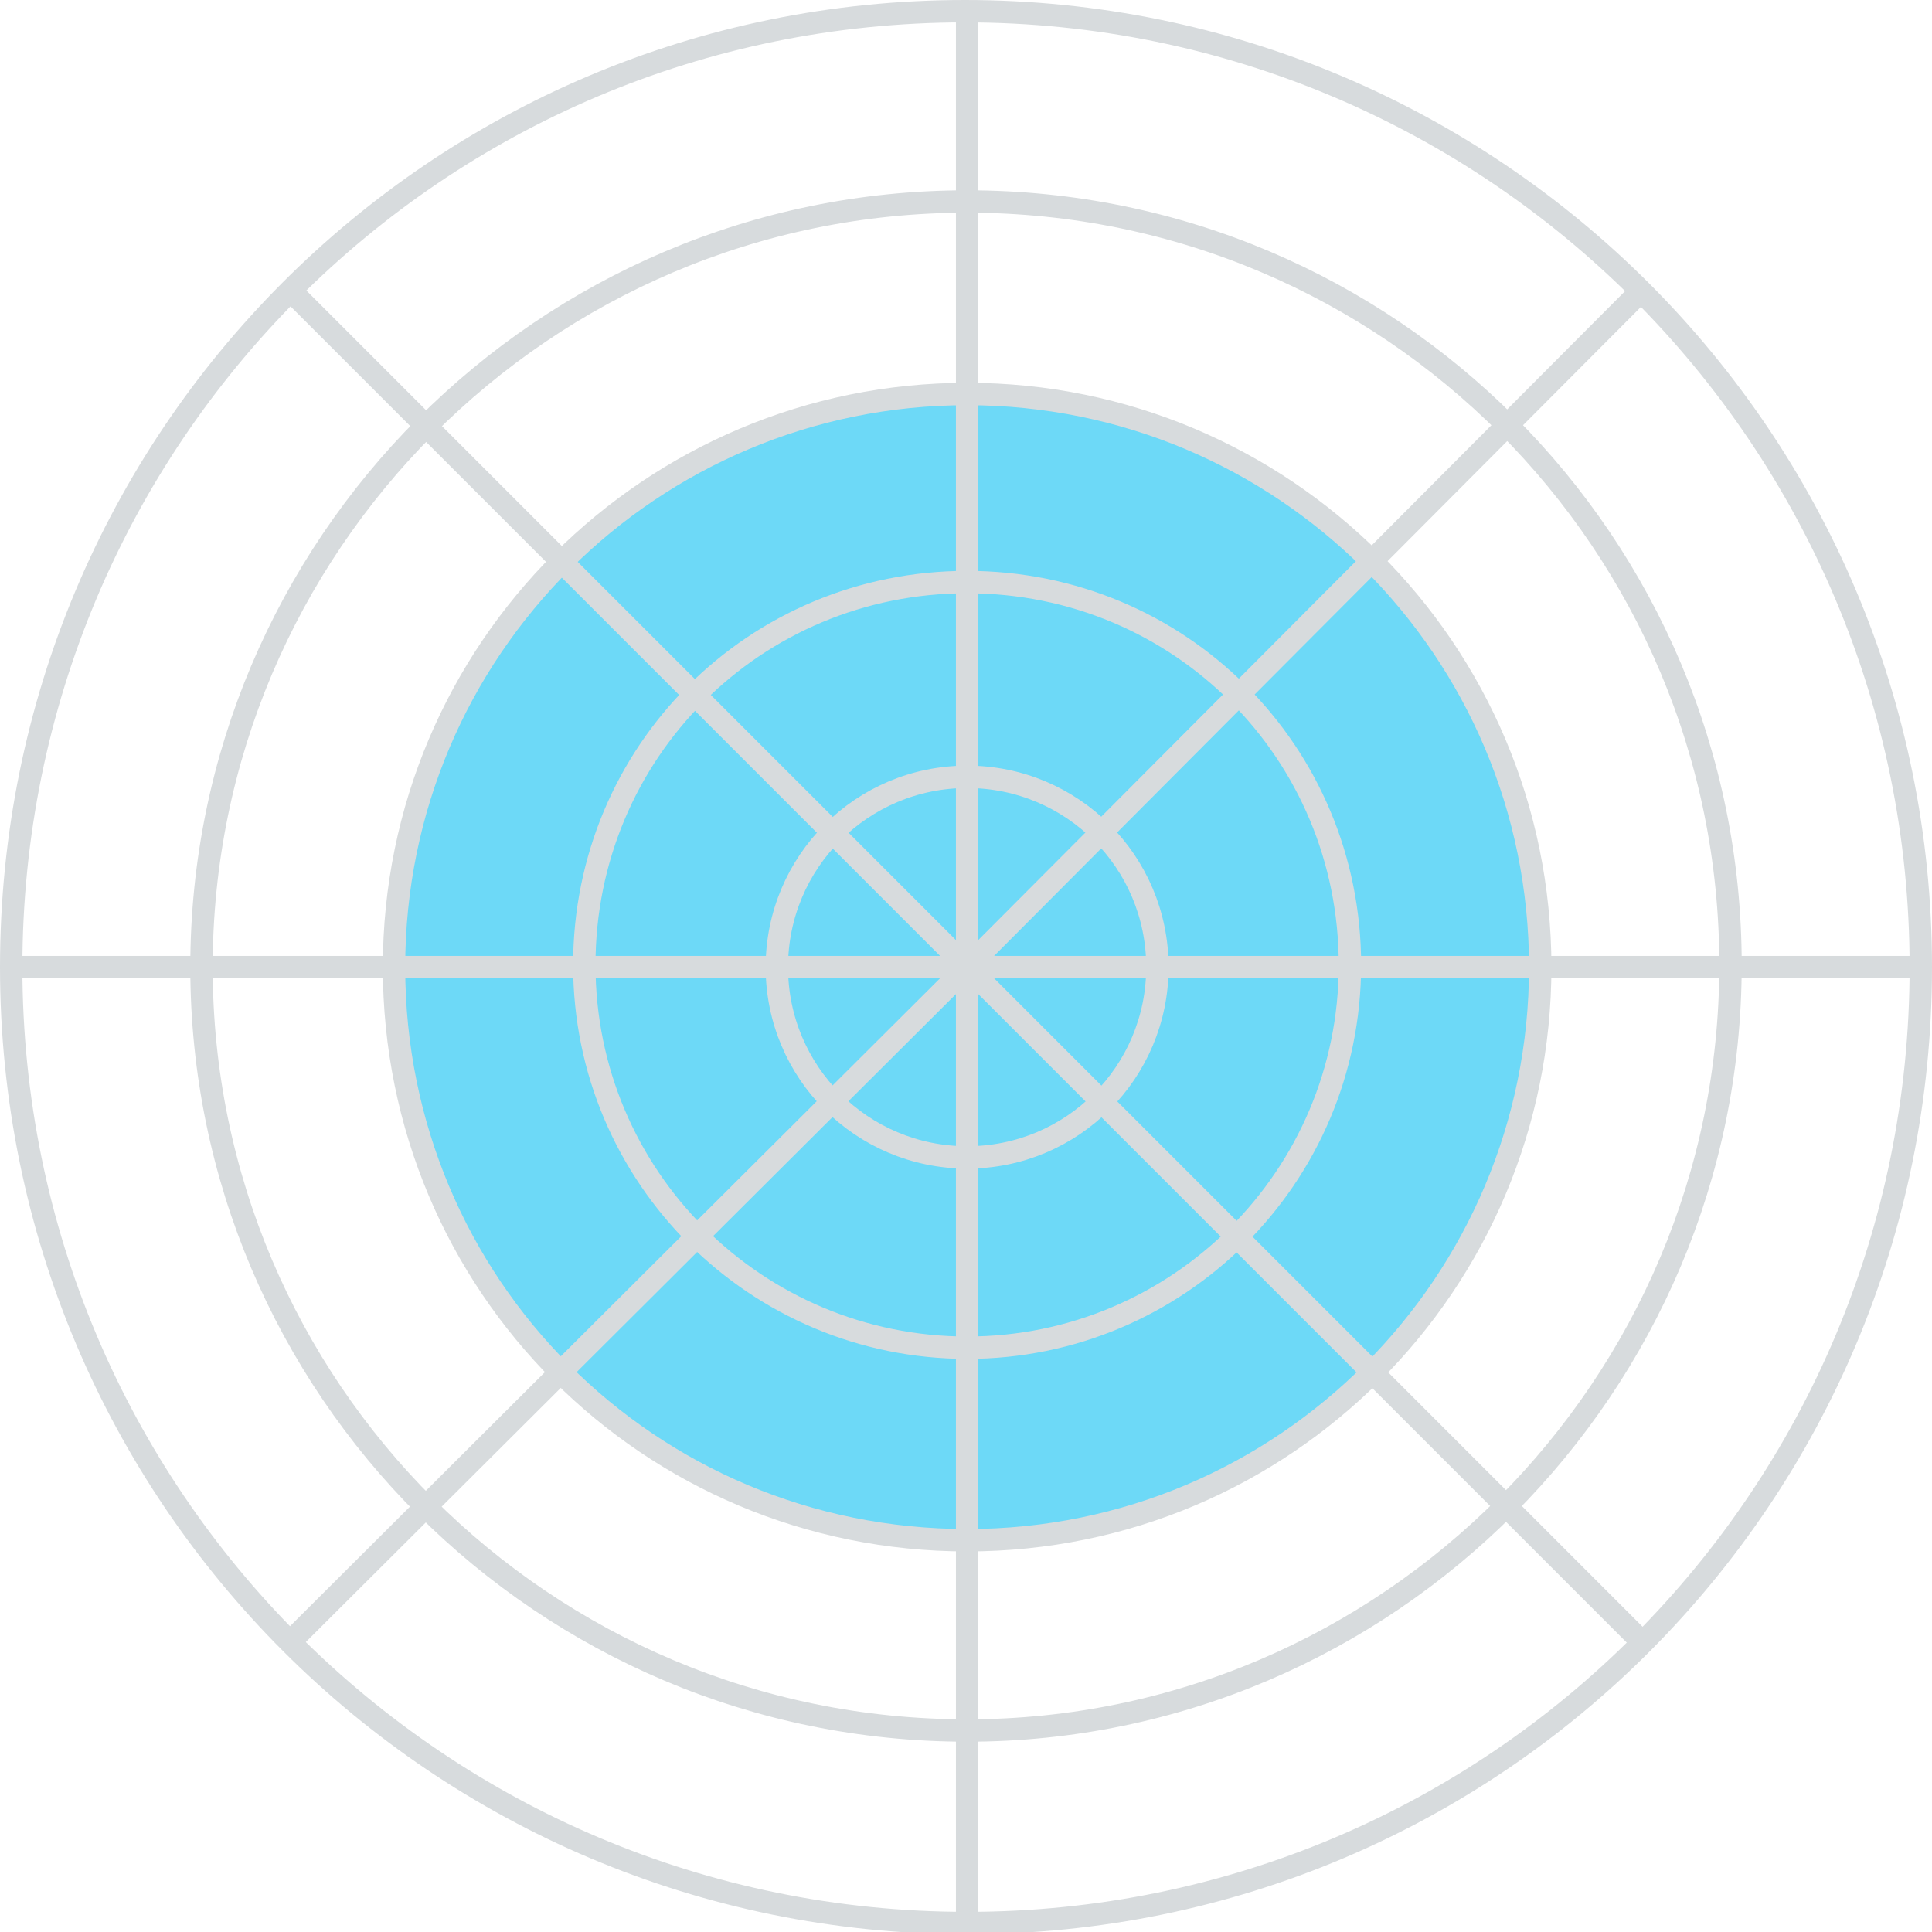
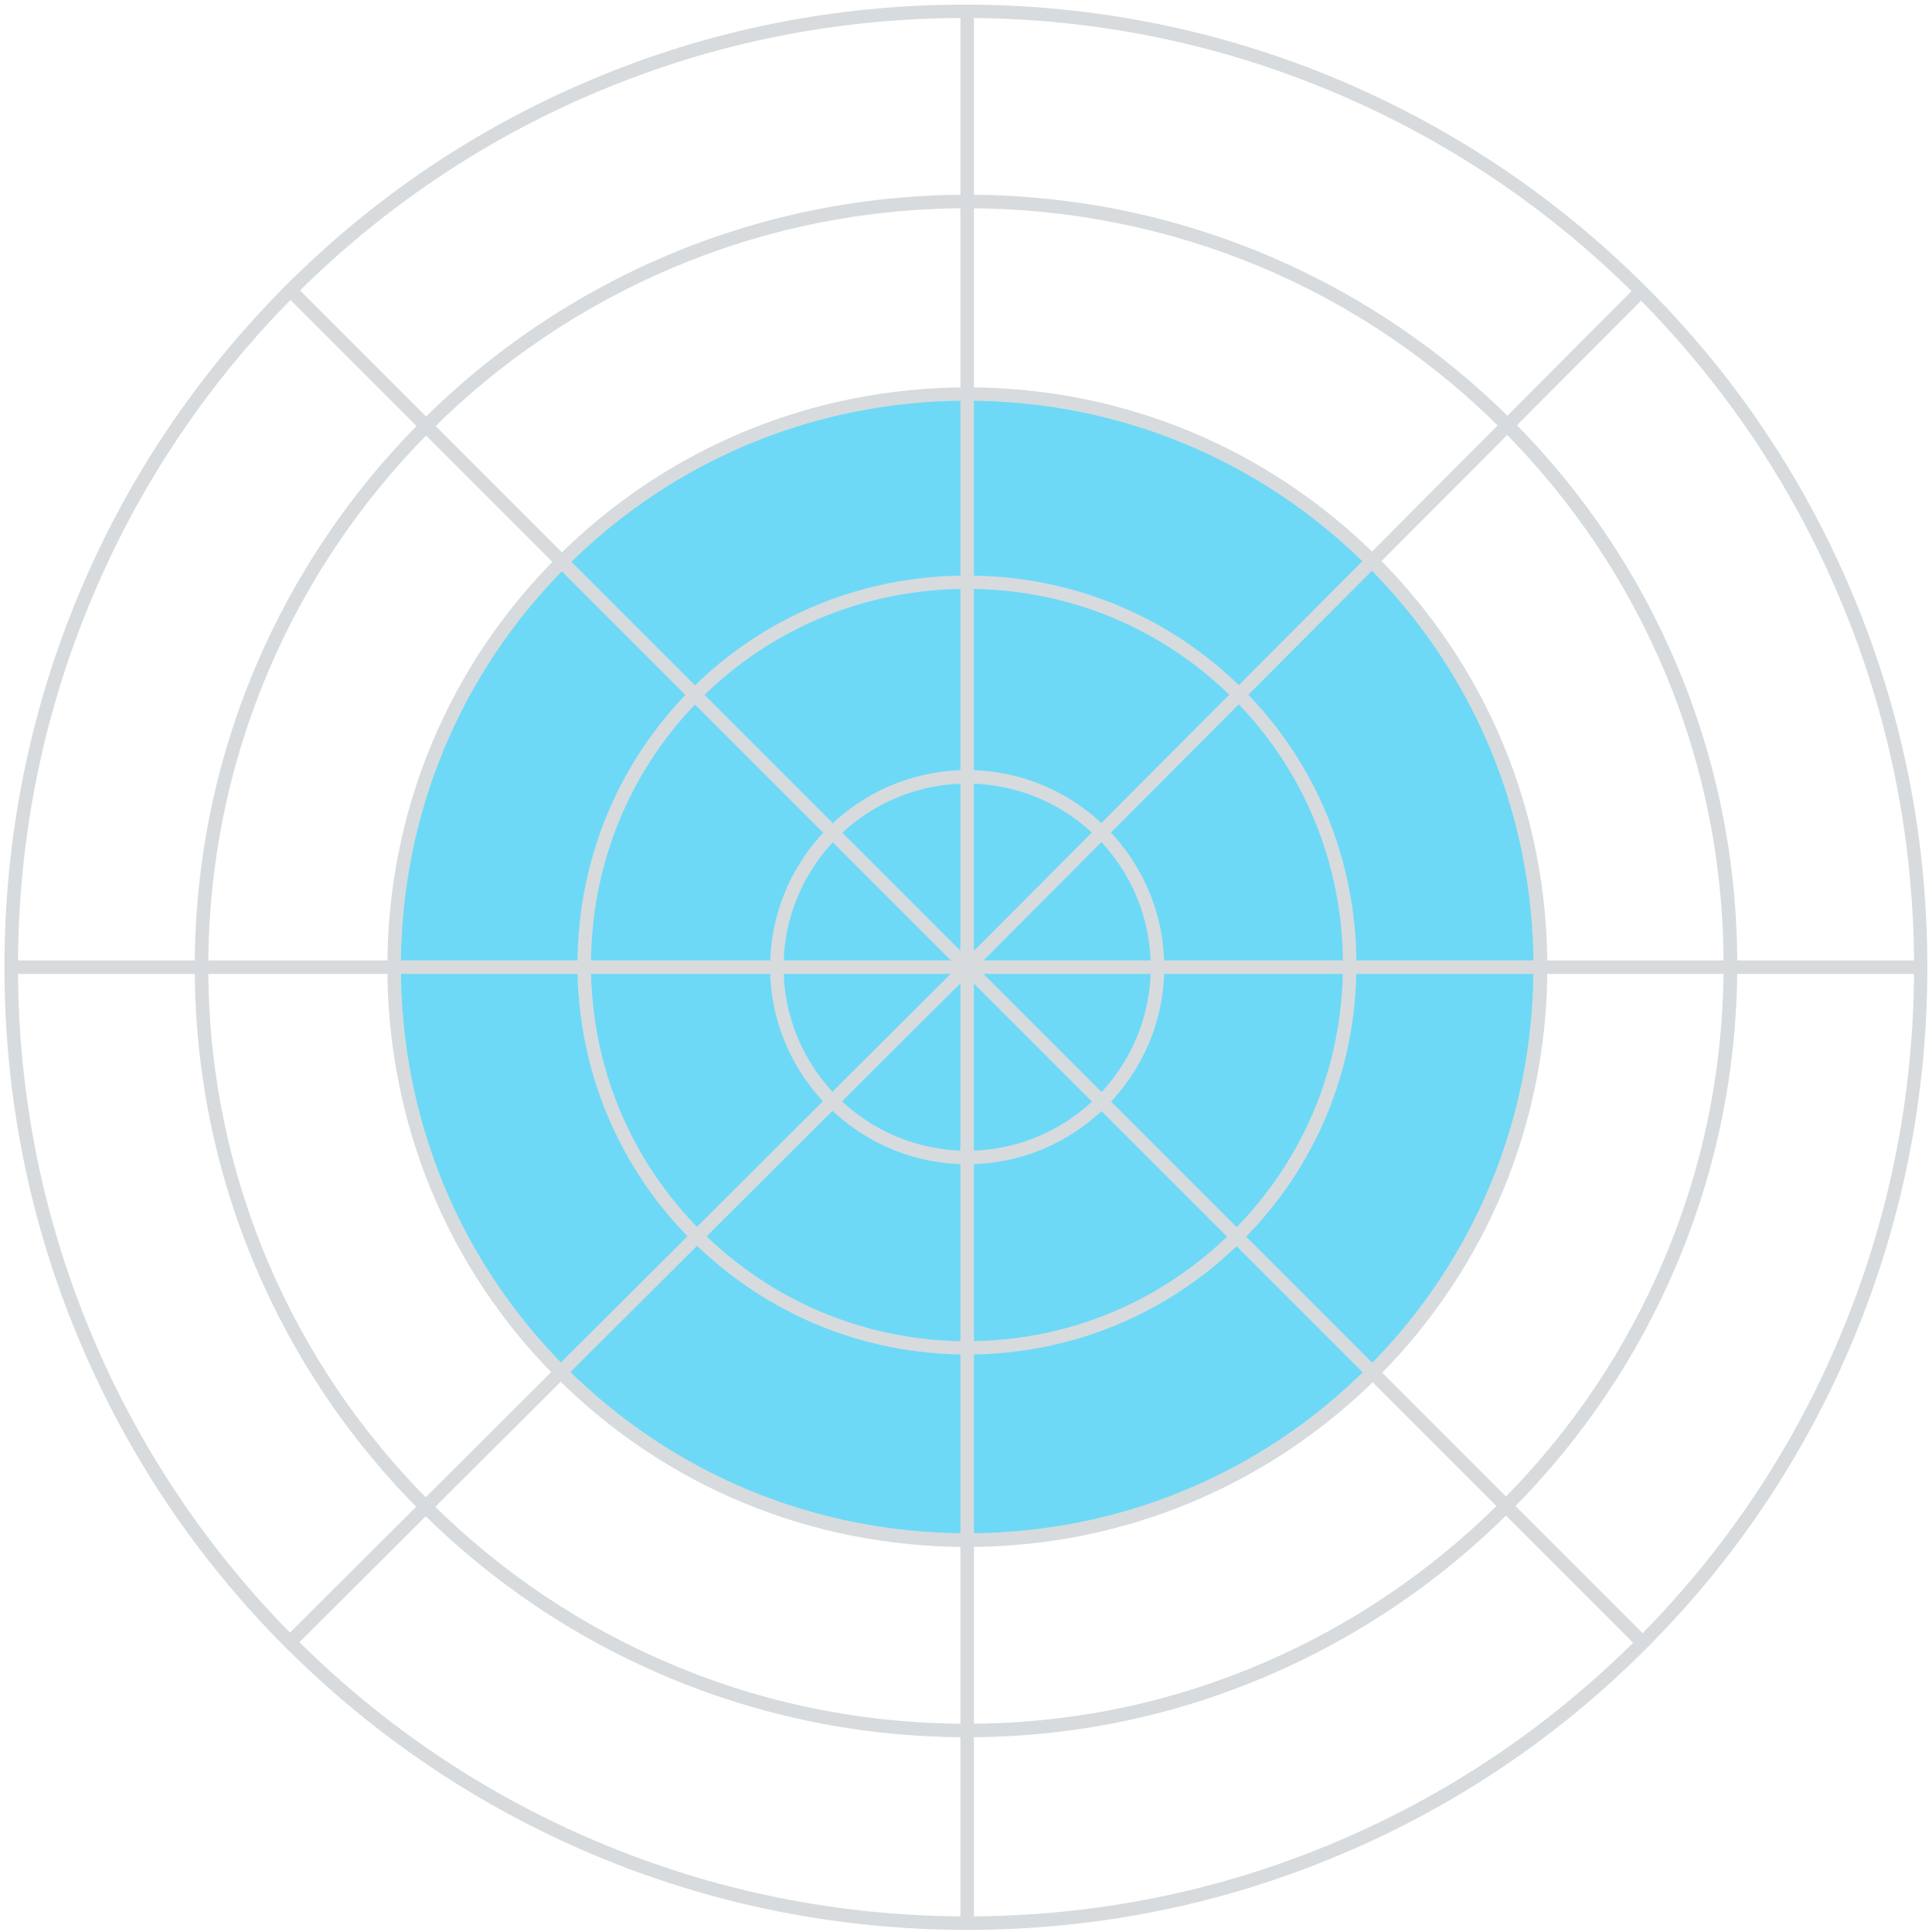
- <svg xmlns="http://www.w3.org/2000/svg" version="1.1" id="Calque_1" x="0px" y="0px" viewBox="0 0 86.3 86.3" enable-background="new 0 0 86.3 86.3" xml:space="preserve">
+ <svg xmlns="http://www.w3.org/2000/svg" version="1.1" id="Calque_1" x="0px" y="0px" viewBox="0 0 1000 1000" enable-background="new 0 0 1000 1000" xml:space="preserve">
  <g>
    <g>
-       <path fill="none" stroke="#D7DBDD" stroke-miterlimit="10" d="M85.8,43.2c0-23.6-19.1-42.7-42.7-42.7S0.5,19.6,0.5,43.2    s19.1,42.7,42.7,42.7S85.8,66.8,85.8,43.2z" />
-       <path fill="none" stroke="#D7DBDD" stroke-miterlimit="10" d="M43.2,77.3C24.3,77.3,9,62,9,43.2S24.3,9,43.2,9    s34.1,15.3,34.1,34.1S62,77.3,43.2,77.3z" />
-       <path fill="#6DD9F7" stroke="#D7DBDD" stroke-miterlimit="10" d="M68.8,43.2c0-14.2-11.5-25.6-25.6-25.6S17.6,29,17.6,43.2    S29,68.8,43.2,68.8S68.8,57.3,68.8,43.2z" />
-       <path fill="none" stroke="#D7DBDD" stroke-miterlimit="10" d="M43.2,60.2c-9.4,0-17.1-7.6-17.1-17.1s7.6-17.1,17.1-17.1    s17.1,7.6,17.1,17.1S52.6,60.2,43.2,60.2z" />
-       <path fill="none" stroke="#D7DBDD" stroke-miterlimit="10" d="M51.7,43.2c0-4.7-3.8-8.5-8.5-8.5s-8.5,3.8-8.5,8.5s3.8,8.5,8.5,8.5    S51.7,47.9,51.7,43.2z" />
+       <g>
+         <path fill="#D7DBDD" d="M500.6,998.9c-67.3,0-132.6-13.2-194-39.1c-59.3-25.1-112.6-61-158.4-106.7S66.5,754,41.4,694.6     c-26-61.4-39.1-126.7-39.1-194c0-67.3,13.1-132.6,38.9-194c25-59.4,60.8-112.6,106.3-158.4c45.6-45.8,98.8-81.7,158-106.7     c61.3-26,126.6-39.1,193.9-39.1c67.3,0,132.6,13.2,194,39.1c59.3,25.1,112.6,61,158.4,106.7s81.7,99,106.7,158.4     c26,61.4,39.1,126.7,39.1,194c0,67.3-13.1,132.6-38.9,194C933.8,754,898,807.3,852.4,853c-45.6,45.8-98.8,81.7-158,106.7     C633.1,985.7,567.9,998.9,500.6,998.9z M499.4,9.3c-66.4,0-130.7,13-191.1,38.6C249.9,72.6,197.5,108,152.5,153.1     c-44.9,45.1-80.2,97.6-104.8,156.2C22.2,369.8,9.3,434.2,9.3,500.6c0,66.4,13,130.7,38.6,191.3c24.7,58.5,60.1,111,105.2,156.2     c45.1,45.1,97.6,80.5,156.2,105.2c60.6,25.6,124.9,38.6,191.3,38.6c66.4,0,130.7-13,191.1-38.6c58.4-24.7,110.8-60.1,155.8-105.2     c44.9-45.1,80.2-97.6,104.8-156.2c25.5-60.6,38.4-124.9,38.4-191.3c0-66.4-13-130.7-38.6-191.3c-24.7-58.5-60.1-111-105.2-156.2     C801.8,108,749.2,72.6,690.7,47.9C630.2,22.3,565.8,9.3,499.4,9.3z" />
+       </g>
+       <g>
+         <path fill="#D7DBDD" d="M500.6,899.2c-54,0-106.4-10.6-155.7-31.4c-47.6-20.1-90.4-48.9-127.1-85.5     c-36.7-36.6-65.5-79.3-85.6-126.7c-20.8-49.1-31.4-101.3-31.4-155c0-220.4,179.3-399.8,399.8-399.8c54,0,106.3,10.6,155.5,31.4     c47.5,20.1,90.1,48.9,126.7,85.5c36.5,36.6,65.2,79.2,85.2,126.7c20.7,49.1,31.2,101.3,31.2,155c0,53.7-10.6,105.9-31.4,155.2     c-20.1,47.6-48.9,90.3-85.5,127.1c-36.7,36.8-79.3,65.7-126.7,85.9C606.4,888.6,554.3,899.2,500.6,899.2z M500.6,107.8     C284,107.8,107.8,284,107.8,500.6c0,52.8,10.4,104,30.8,152.3c19.8,46.6,48.1,88.5,84.1,124.5c36.1,36,78.1,64.3,124.8,84     c48.4,20.5,99.9,30.8,153,30.8c52.8,0,104-10.4,152.3-31c46.6-19.9,88.5-48.3,124.5-84.4c36-36.1,64.3-78.2,84-124.9     c20.5-48.4,30.8-99.7,30.8-152.5c0-52.8-10.3-104-30.7-152.3c-19.7-46.6-47.9-88.5-83.8-124.5     C703.9,148.6,605.4,107.8,500.6,107.8z" />
+       </g>
+       <g>
+         <path fill="#6DD9F7" d="M797.2,500.6c0-164.5-133.3-296.6-296.6-296.6S203.9,336,203.9,500.6S336,797.2,500.6,797.2     S797.2,664,797.2,500.6z" />
+         <path fill="#D7DBDD" d="M500.6,800.7c-80.5,0-156-31.1-212.5-87.6c-56.5-56.5-87.6-132-87.6-212.5c0-80.4,31.3-155.9,88.1-212.5     c56.7-56.5,132-87.6,212.1-87.6s155.4,31.1,212.1,87.6c56.8,56.6,88.1,132.1,88.1,212.5c0,80.1-31.1,155.4-87.6,212.1     C656.4,769.4,581,800.7,500.6,800.7z M500.6,207.4c-78.2,0-151.8,30.4-207.1,85.6c-55.5,55.3-86,129-86,207.5     c0,78.6,30.4,152.4,85.6,207.5s128.9,85.6,207.5,85.6c78.5,0,152.2-30.5,207.5-86c55.2-55.3,85.6-128.9,85.6-207.1     c0-78.5-30.5-152.2-86-207.5C652.4,237.8,578.8,207.4,500.6,207.4z" />
+       </g>
+       <g>
+         <path fill="#D7DBDD" d="M500.6,701.1c-53.7,0-104.3-20.9-142.4-58.8c-38.2-38.1-59.3-88.8-59.3-142.8     c0-54.2,20.9-104.9,58.8-142.8c37.9-37.9,88.7-58.8,142.8-58.8s104.9,20.9,142.8,58.8c37.9,37.9,58.8,88.7,58.8,142.8     c0,54-21,104.8-59.3,142.8C604.9,680.2,554.3,701.1,500.6,701.1z M500.6,304.8c-52.3,0-101.3,20.2-137.9,56.8     s-56.8,85.6-56.8,137.9c0,52.2,20.3,101.1,57.2,137.9c36.8,36.6,85.6,56.8,137.4,56.8c51.9,0,100.7-20.2,137.4-56.8     c36.9-36.7,57.2-85.7,57.2-137.9c0-52.3-20.2-101.3-56.8-137.9S552.9,304.8,500.6,304.8z" />
+       </g>
+       <g>
+         <path fill="#D7DBDD" d="M500.6,602.6c-56.2,0-102-45.8-102-102c0-56.2,45.8-102,102-102c56.2,0,102,45.8,102,102     C602.6,556.8,556.8,602.6,500.6,602.6z M500.6,405.6c-52.4,0-95,42.6-95,95c0,52.4,42.6,95,95,95c52.4,0,95-42.6,95-95     C595.6,448.2,553,405.6,500.6,405.6z" />
+       </g>
    </g>
    <g>
-       <line fill="none" stroke="#D7DBDD" stroke-miterlimit="10" x1="43.2" y1="43.2" x2="43.2" y2="85.8" />
-       <line fill="none" stroke="#D7DBDD" stroke-miterlimit="10" x1="43.2" y1="43.2" x2="73.3" y2="73.3" />
-       <line fill="none" stroke="#D7DBDD" stroke-miterlimit="10" x1="43.2" y1="43.2" x2="85.8" y2="43.2" />
-       <line fill="none" stroke="#D7DBDD" stroke-miterlimit="10" x1="43.2" y1="43.2" x2="73.3" y2="13" />
-       <line fill="none" stroke="#D7DBDD" stroke-miterlimit="10" x1="43.2" y1="43.2" x2="43.2" y2="0.5" />
-       <line fill="none" stroke="#D7DBDD" stroke-miterlimit="10" x1="43.2" y1="43.2" x2="13" y2="13" />
-       <line fill="none" stroke="#D7DBDD" stroke-miterlimit="10" x1="43.2" y1="43.2" x2="0.5" y2="43.2" />
-       <line fill="none" stroke="#D7DBDD" stroke-miterlimit="10" x1="43.2" y1="43.2" x2="13" y2="73.3" />
+       <g>
+         <rect x="497.1" y="500.6" fill="#D7DBDD" width="7" height="493.6" />
+       </g>
+       <g>
+         <rect x="428.3" y="671.5" transform="matrix(0.7071 0.7071 -0.7071 0.7071 674.9698 -279.5821)" fill="#D7DBDD" width="493.3" height="7" />
+       </g>
+       <g>
+         <rect x="500.6" y="497.1" fill="#D7DBDD" width="493.6" height="7" />
+       </g>
+       <g>
+         <rect x="671.5" y="78.6" transform="matrix(0.7083 0.706 -0.706 0.7083 426.7827 -381.5049)" fill="#D7DBDD" width="7" height="494.1" />
+       </g>
+       <g>
+         <rect x="497.1" y="5.8" fill="#D7DBDD" width="7" height="494.8" />
+       </g>
+       <g>
+         <rect x="78.2" y="322.1" transform="matrix(0.7071 0.7071 -0.7071 0.7071 325.6077 -134.8714)" fill="#D7DBDD" width="494.9" height="7" />
+       </g>
+       <g>
+         <rect x="5.8" y="497.1" fill="#D7DBDD" width="494.8" height="7" />
+       </g>
+       <g>
+         <rect x="322.1" y="427.9" transform="matrix(0.706 0.7082 -0.7082 0.706 573.7611 -32.1546)" fill="#D7DBDD" width="7" height="494.1" />
+       </g>
    </g>
  </g>
</svg>
